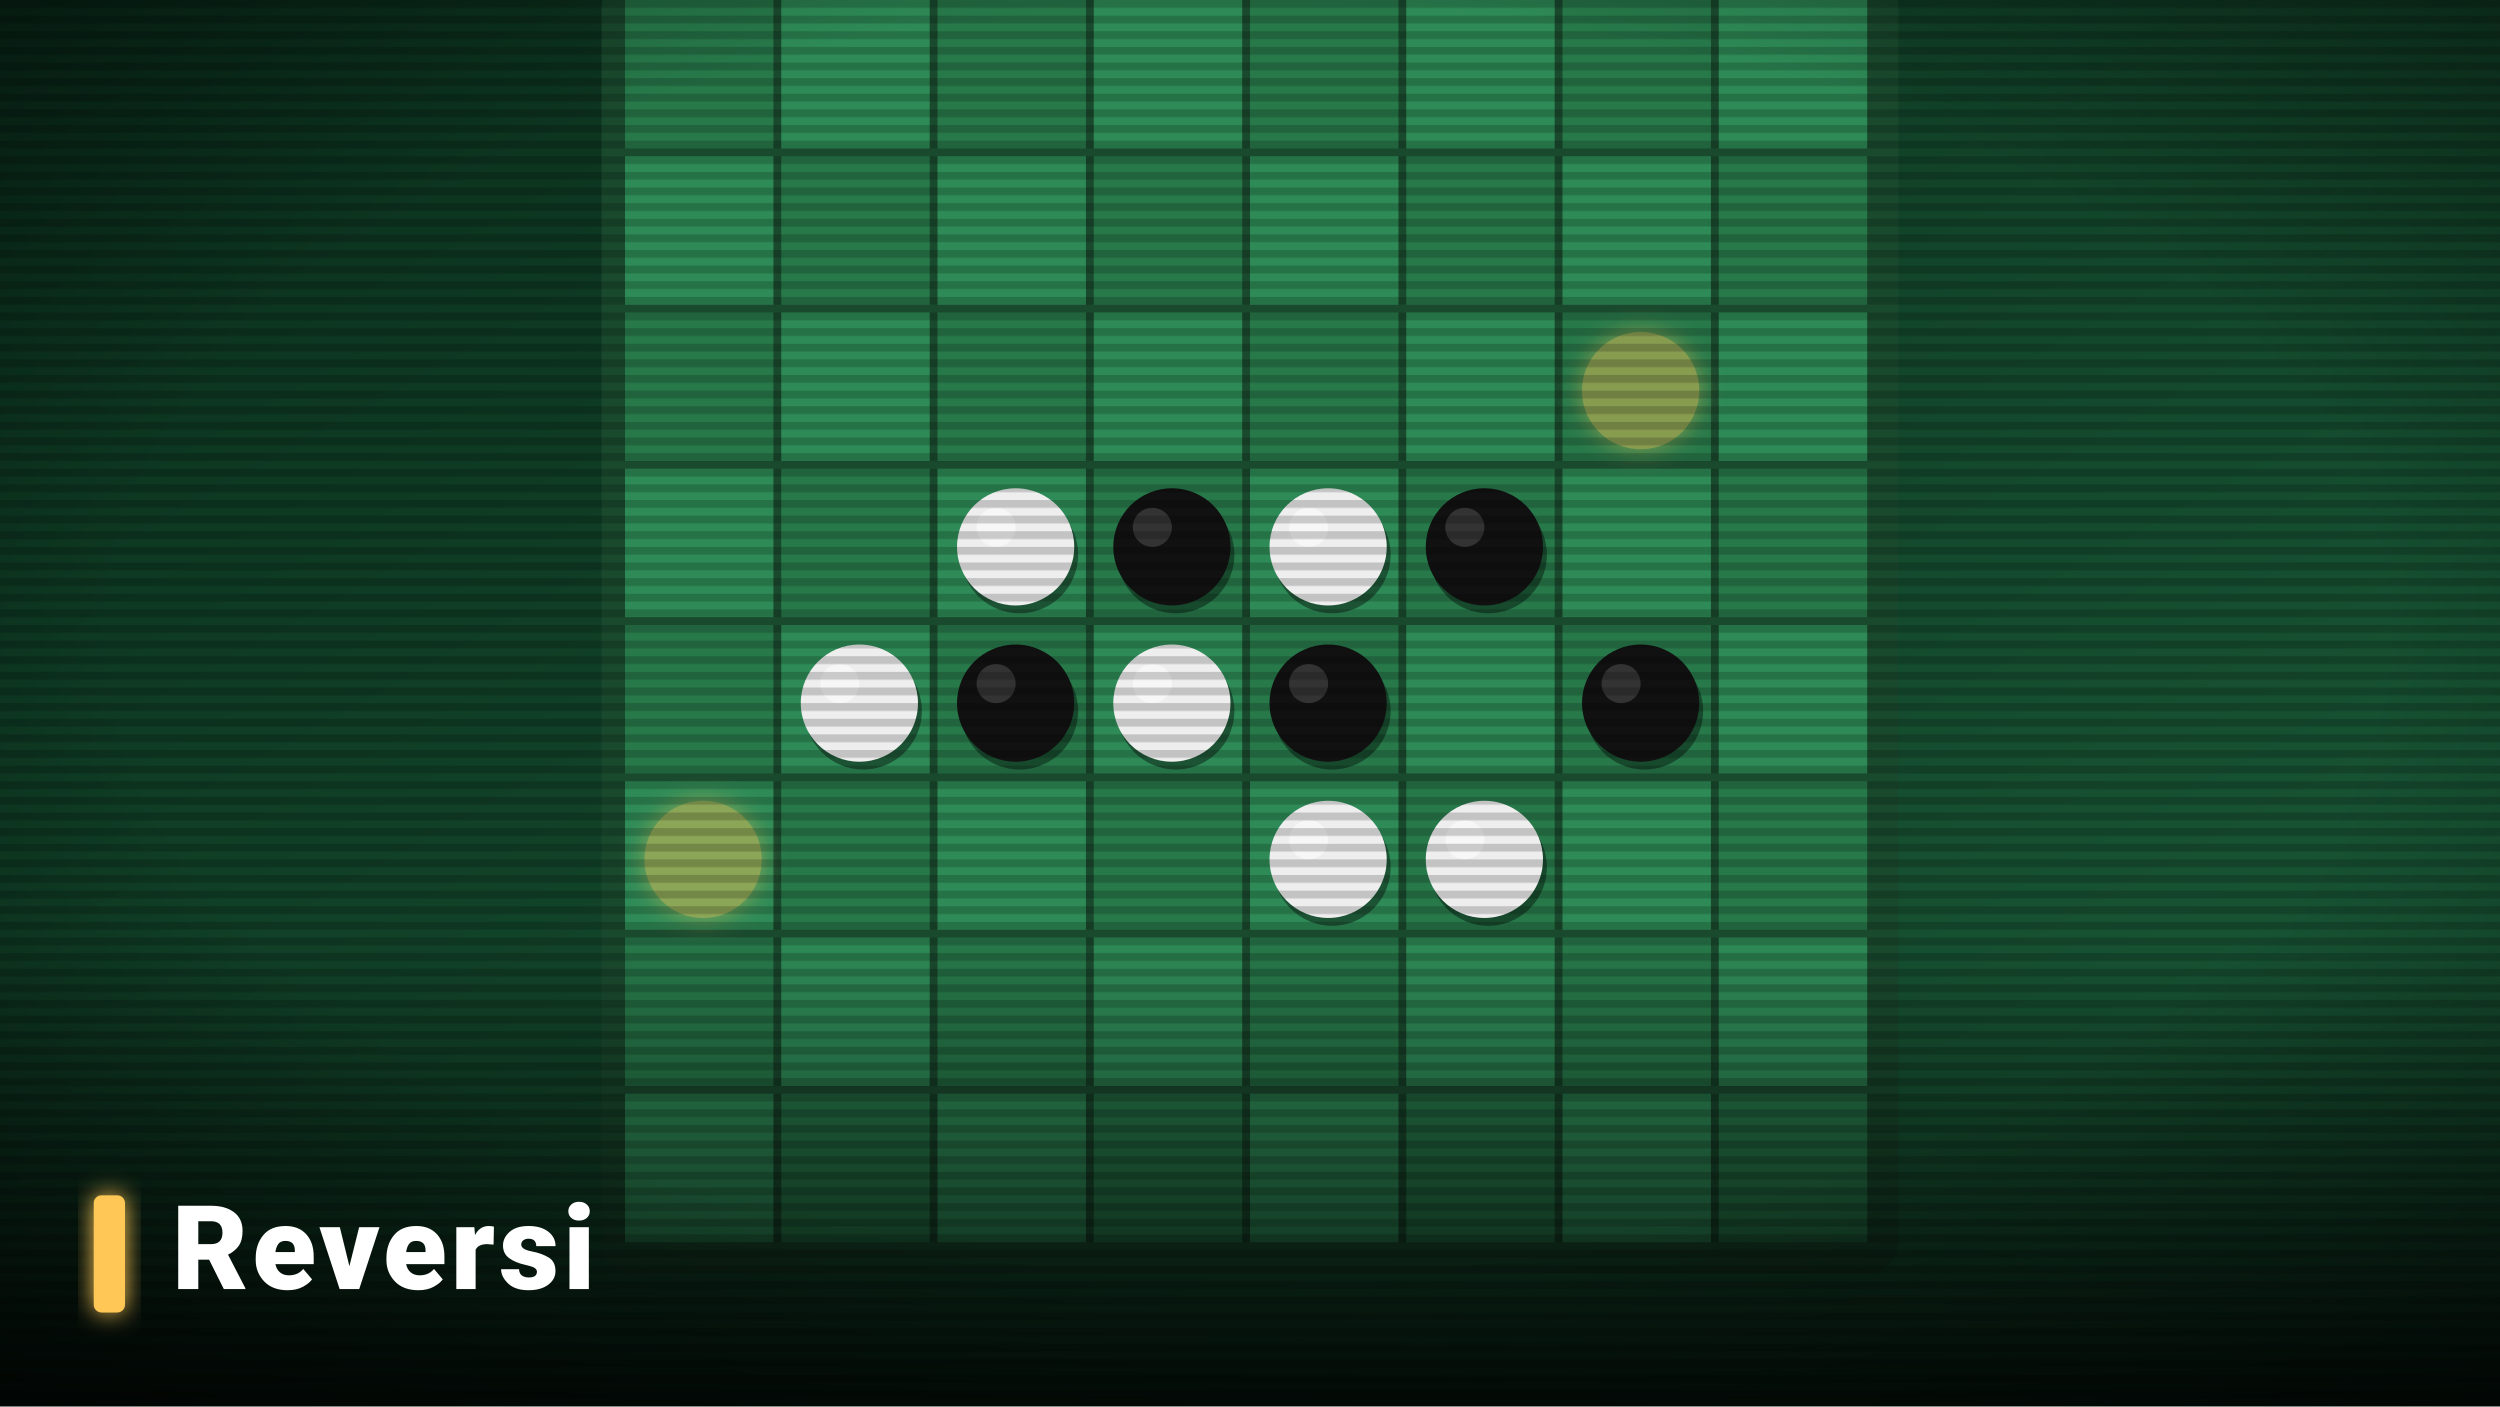
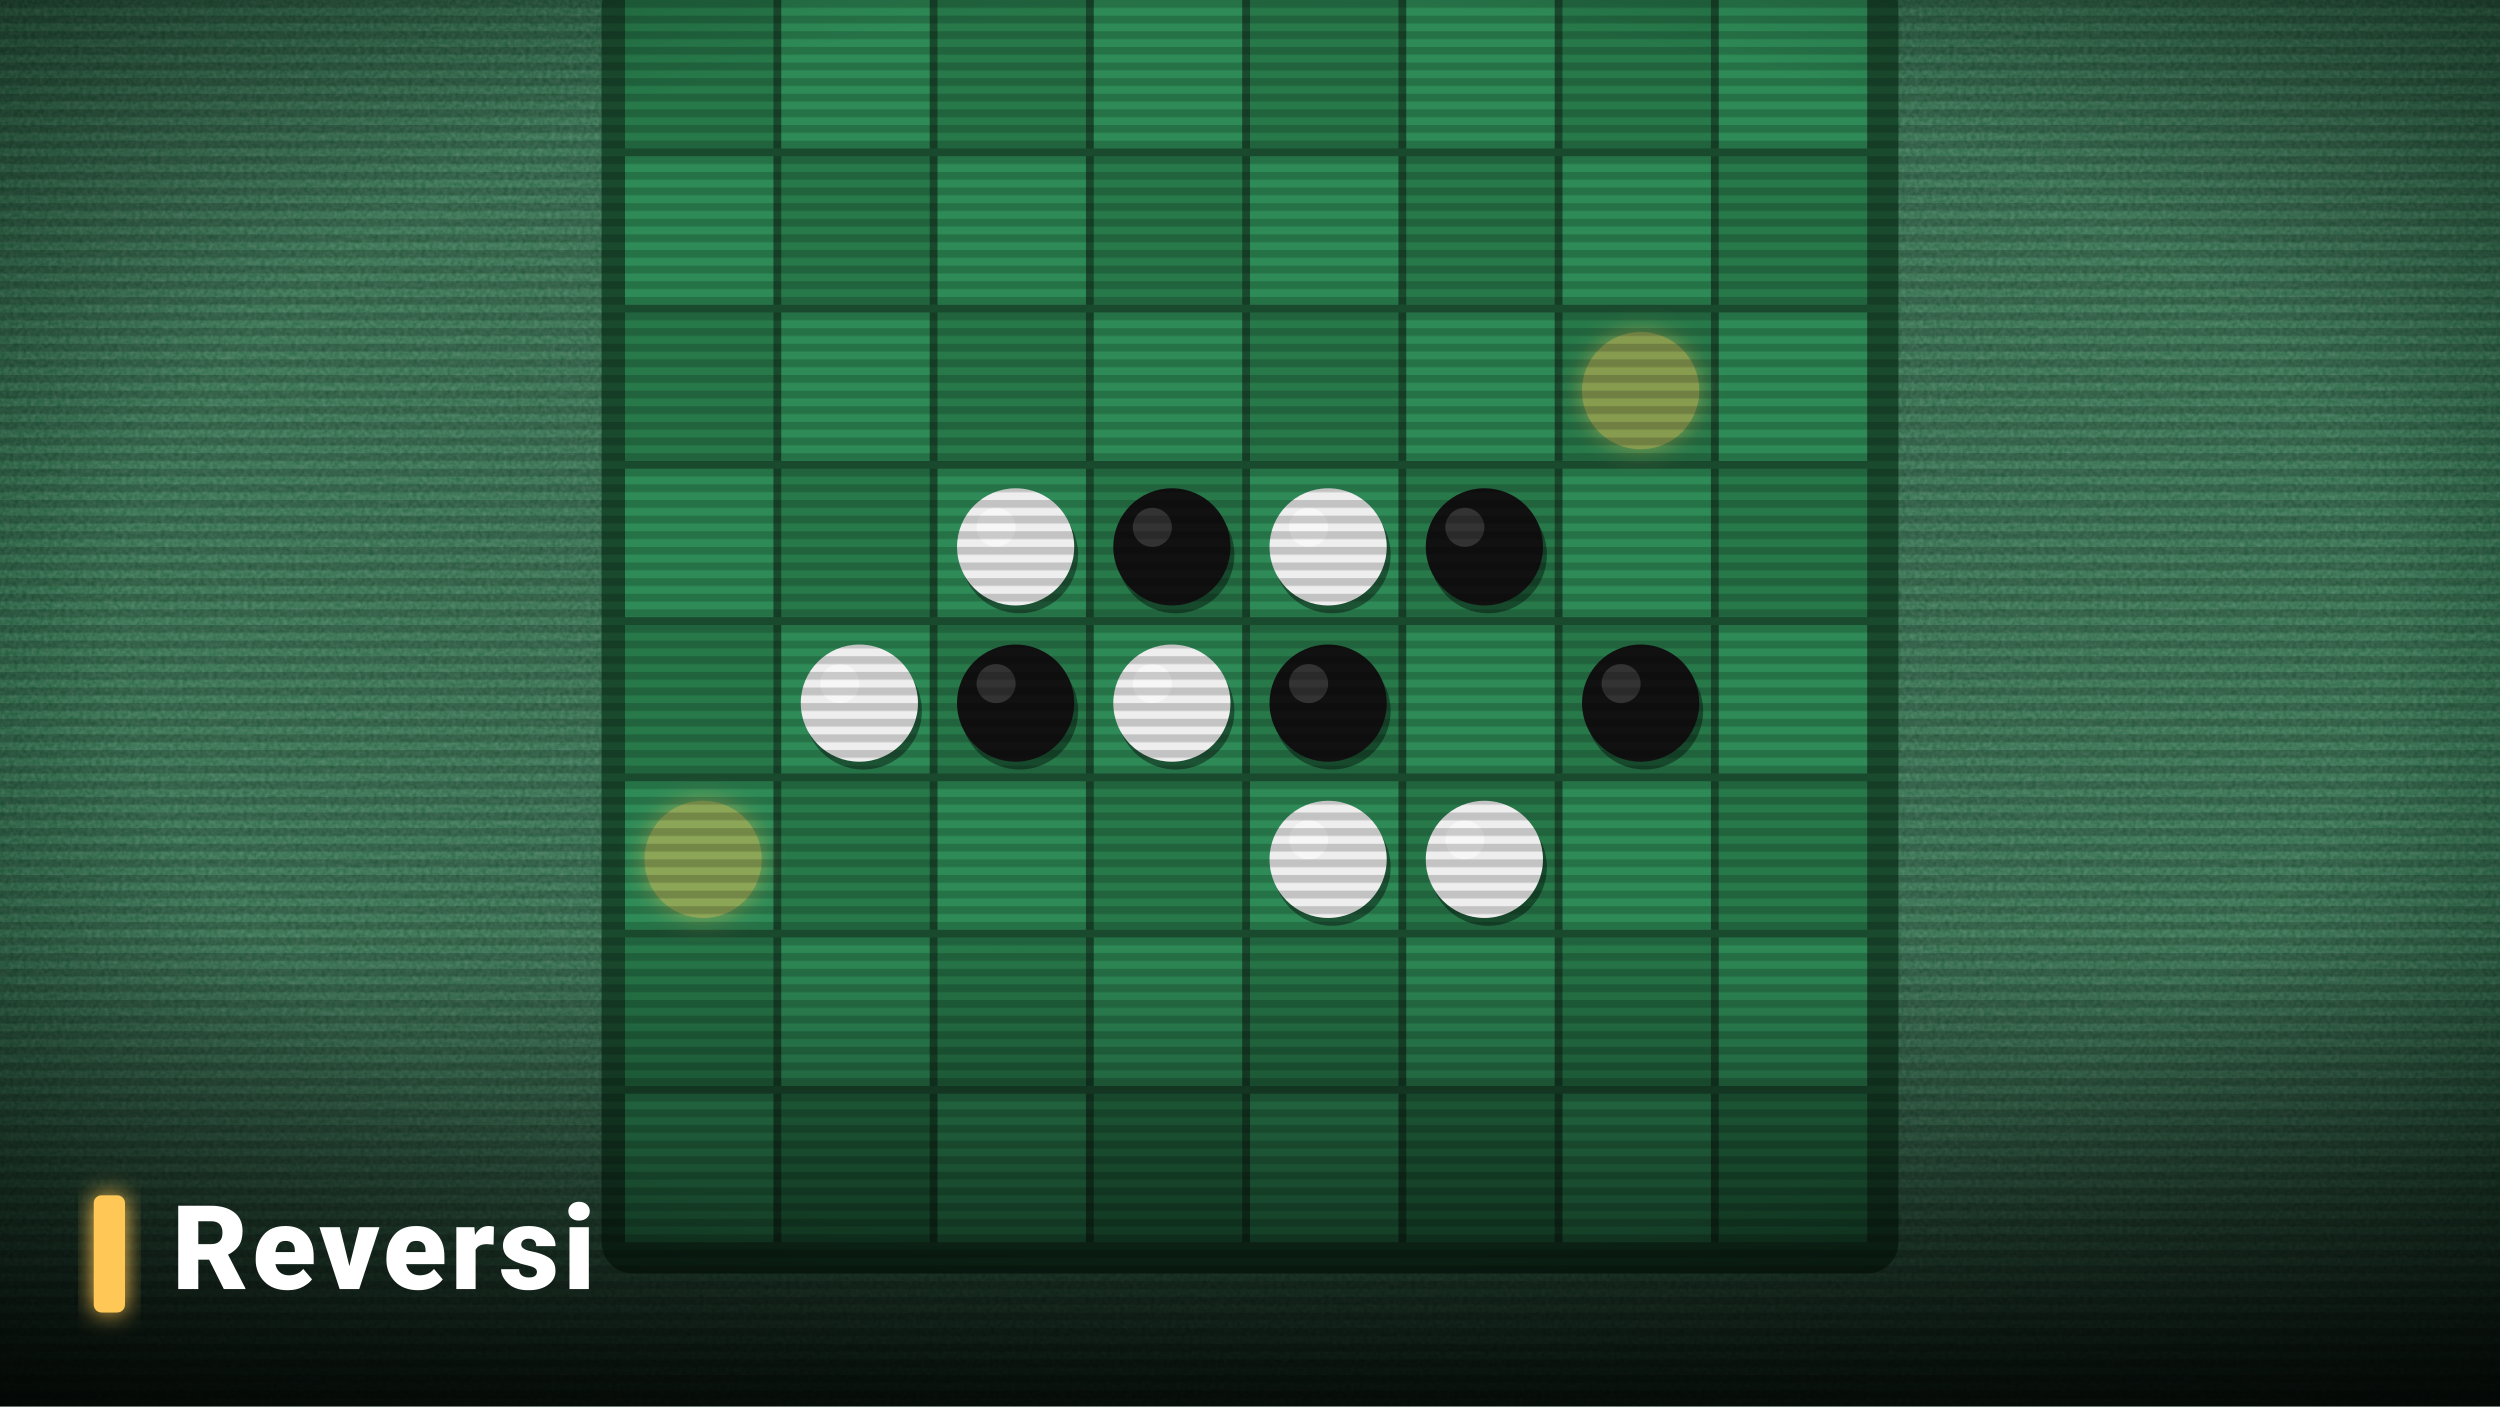
<svg xmlns="http://www.w3.org/2000/svg" viewBox="0 0 640 360" width="640" height="360" role="img" aria-label="Reversi">
  <defs>
    <linearGradient id="bg" x1="0" y1="0" x2="1" y2="1">
      <stop offset="0" stop-color="#0a2e1c" />
      <stop offset="1" stop-color="#1b5e3a" />
    </linearGradient>
    <linearGradient id="fade" x1="0" y1="0" x2="0" y2="1">
      <stop offset="0" stop-color="#000" stop-opacity="0" />
      <stop offset="1" stop-color="#000" stop-opacity=".85" />
    </linearGradient>
    <radialGradient id="vig" cx=".5" cy=".45" r=".75">
      <stop offset=".6" stop-color="#000" stop-opacity="0" />
      <stop offset="1" stop-color="#000" stop-opacity=".55" />
    </radialGradient>
    <pattern id="scan" width="4" height="4" patternUnits="userSpaceOnUse">
      <rect width="4" height="2" fill="#000" />
    </pattern>
+     <radialGradient id="neb" cx=".3" cy=".3" r=".9">
+       <stop offset="0" stop-color="#fff" stop-opacity=".06" />
+       <stop offset="1" stop-color="#000" stop-opacity=".35" />
+     </radialGradient>
+     <linearGradient id="skyg" x1="0" y1="0" x2="0" y2="1">
+       <stop offset="0" stop-color="#2f7bd0" />
+       <stop offset=".7" stop-color="#9fd8ff" />
+       <stop offset="1" stop-color="#d9f0ff" />
+     </linearGradient>
+     <linearGradient id="stoneg" x1="0" y1="0" x2="0" y2="1">
+       <stop offset="0" stop-color="#000" stop-opacity=".2" />
+       <stop offset="1" stop-color="#000" stop-opacity=".6" />
+     </linearGradient>
+     <linearGradient id="arcg" x1="0" y1="0" x2="0" y2="1">
+       <stop offset="0" stop-color="#000" stop-opacity="0" />
+       <stop offset=".4" stop-color="#000" stop-opacity=".35" />
+       <stop offset="1" stop-color="#000" stop-opacity=".7" />
+     </linearGradient>
+     <filter id="grainf" x="0" y="0" width="100%" height="100%">
+       <feTurbulence type="fractalNoise" baseFrequency=".9" numOctaves="2" stitchTiles="stitch" />
+       <feColorMatrix values="0 0 0 0 1  0 0 0 0 1  0 0 0 0 1  0 0 0 .5 0" />
+     </filter>
+     <pattern id="grain" width="160" height="160" patternUnits="userSpaceOnUse">
+       <rect width="160" height="160" filter="url(#grainf)" />
+     </pattern>
+     <filter id="blur30" x="-50%" y="-50%" width="200%" height="200%">
+       <feGaussianBlur stdDeviation="30" />
+     </filter>
+     <filter id="blur2">
+       <feGaussianBlur stdDeviation="2" />
+     </filter>
    <filter id="glow" x="-50%" y="-50%" width="200%" height="200%">
      <feGaussianBlur stdDeviation="3" result="b" />
      <feMerge>
        <feMergeNode in="b" />
        <feMergeNode in="SourceGraphic" />
      </feMerge>
    </filter>
    <filter id="soft" x="-50%" y="-50%" width="200%" height="200%">
      <feGaussianBlur stdDeviation="18" />
    </filter>
    <filter id="shadow" x="-20%" y="-20%" width="140%" height="140%">
      <feDropShadow dx="0" dy="6" stdDeviation="5" flood-color="#000" flood-opacity=".5" />
    </filter>
  </defs>
  <rect width="640" height="360" fill="url(#bg)" />
+   <rect width="640" height="360" fill="#1b5e3a" />
+   <rect x="0" y="0" width="640" height="360" fill="url(#grain)" rx="0" opacity="0.45" />
+   <ellipse cx="320.0" cy="180.0" rx="420" ry="260" fill="#fff" opacity="0.07" filter="url(#blur30)" />
  <rect x="154" y="-6" width="332" height="332" fill="#1a4a2e" rx="8" opacity="1" />
  <rect x="160" y="0" width="38" height="38" fill="#27794a" rx="0" opacity="1" />
  <rect x="160" y="40" width="38" height="38" fill="#2e8b57" rx="0" opacity="1" />
  <rect x="160" y="80" width="38" height="38" fill="#27794a" rx="0" opacity="1" />
  <rect x="160" y="120" width="38" height="38" fill="#2e8b57" rx="0" opacity="1" />
  <rect x="160" y="160" width="38" height="38" fill="#27794a" rx="0" opacity="1" />
  <rect x="160" y="200" width="38" height="38" fill="#2e8b57" rx="0" opacity="1" />
  <rect x="160" y="240" width="38" height="38" fill="#27794a" rx="0" opacity="1" />
  <rect x="160" y="280" width="38" height="38" fill="#2e8b57" rx="0" opacity="1" />
  <rect x="200" y="0" width="38" height="38" fill="#2e8b57" rx="0" opacity="1" />
  <rect x="200" y="40" width="38" height="38" fill="#27794a" rx="0" opacity="1" />
  <rect x="200" y="80" width="38" height="38" fill="#2e8b57" rx="0" opacity="1" />
  <rect x="200" y="120" width="38" height="38" fill="#27794a" rx="0" opacity="1" />
  <rect x="200" y="160" width="38" height="38" fill="#2e8b57" rx="0" opacity="1" />
  <rect x="200" y="200" width="38" height="38" fill="#27794a" rx="0" opacity="1" />
  <rect x="200" y="240" width="38" height="38" fill="#2e8b57" rx="0" opacity="1" />
  <rect x="200" y="280" width="38" height="38" fill="#27794a" rx="0" opacity="1" />
  <rect x="240" y="0" width="38" height="38" fill="#27794a" rx="0" opacity="1" />
  <rect x="240" y="40" width="38" height="38" fill="#2e8b57" rx="0" opacity="1" />
  <rect x="240" y="80" width="38" height="38" fill="#27794a" rx="0" opacity="1" />
  <rect x="240" y="120" width="38" height="38" fill="#2e8b57" rx="0" opacity="1" />
  <rect x="240" y="160" width="38" height="38" fill="#27794a" rx="0" opacity="1" />
  <rect x="240" y="200" width="38" height="38" fill="#2e8b57" rx="0" opacity="1" />
  <rect x="240" y="240" width="38" height="38" fill="#27794a" rx="0" opacity="1" />
  <rect x="240" y="280" width="38" height="38" fill="#2e8b57" rx="0" opacity="1" />
  <rect x="280" y="0" width="38" height="38" fill="#2e8b57" rx="0" opacity="1" />
  <rect x="280" y="40" width="38" height="38" fill="#27794a" rx="0" opacity="1" />
  <rect x="280" y="80" width="38" height="38" fill="#2e8b57" rx="0" opacity="1" />
  <rect x="280" y="120" width="38" height="38" fill="#27794a" rx="0" opacity="1" />
  <rect x="280" y="160" width="38" height="38" fill="#2e8b57" rx="0" opacity="1" />
  <rect x="280" y="200" width="38" height="38" fill="#27794a" rx="0" opacity="1" />
  <rect x="280" y="240" width="38" height="38" fill="#2e8b57" rx="0" opacity="1" />
  <rect x="280" y="280" width="38" height="38" fill="#27794a" rx="0" opacity="1" />
  <rect x="320" y="0" width="38" height="38" fill="#27794a" rx="0" opacity="1" />
  <rect x="320" y="40" width="38" height="38" fill="#2e8b57" rx="0" opacity="1" />
  <rect x="320" y="80" width="38" height="38" fill="#27794a" rx="0" opacity="1" />
  <rect x="320" y="120" width="38" height="38" fill="#2e8b57" rx="0" opacity="1" />
  <rect x="320" y="160" width="38" height="38" fill="#27794a" rx="0" opacity="1" />
  <rect x="320" y="200" width="38" height="38" fill="#2e8b57" rx="0" opacity="1" />
  <rect x="320" y="240" width="38" height="38" fill="#27794a" rx="0" opacity="1" />
  <rect x="320" y="280" width="38" height="38" fill="#2e8b57" rx="0" opacity="1" />
  <rect x="360" y="0" width="38" height="38" fill="#2e8b57" rx="0" opacity="1" />
  <rect x="360" y="40" width="38" height="38" fill="#27794a" rx="0" opacity="1" />
  <rect x="360" y="80" width="38" height="38" fill="#2e8b57" rx="0" opacity="1" />
  <rect x="360" y="120" width="38" height="38" fill="#27794a" rx="0" opacity="1" />
  <rect x="360" y="160" width="38" height="38" fill="#2e8b57" rx="0" opacity="1" />
  <rect x="360" y="200" width="38" height="38" fill="#27794a" rx="0" opacity="1" />
  <rect x="360" y="240" width="38" height="38" fill="#2e8b57" rx="0" opacity="1" />
  <rect x="360" y="280" width="38" height="38" fill="#27794a" rx="0" opacity="1" />
  <rect x="400" y="0" width="38" height="38" fill="#27794a" rx="0" opacity="1" />
  <rect x="400" y="40" width="38" height="38" fill="#2e8b57" rx="0" opacity="1" />
  <rect x="400" y="80" width="38" height="38" fill="#27794a" rx="0" opacity="1" />
  <rect x="400" y="120" width="38" height="38" fill="#2e8b57" rx="0" opacity="1" />
  <rect x="400" y="160" width="38" height="38" fill="#27794a" rx="0" opacity="1" />
  <rect x="400" y="200" width="38" height="38" fill="#2e8b57" rx="0" opacity="1" />
  <rect x="400" y="240" width="38" height="38" fill="#27794a" rx="0" opacity="1" />
  <rect x="400" y="280" width="38" height="38" fill="#2e8b57" rx="0" opacity="1" />
  <rect x="440" y="0" width="38" height="38" fill="#2e8b57" rx="0" opacity="1" />
  <rect x="440" y="40" width="38" height="38" fill="#27794a" rx="0" opacity="1" />
  <rect x="440" y="80" width="38" height="38" fill="#2e8b57" rx="0" opacity="1" />
  <rect x="440" y="120" width="38" height="38" fill="#27794a" rx="0" opacity="1" />
  <rect x="440" y="160" width="38" height="38" fill="#2e8b57" rx="0" opacity="1" />
  <rect x="440" y="200" width="38" height="38" fill="#27794a" rx="0" opacity="1" />
  <rect x="440" y="240" width="38" height="38" fill="#2e8b57" rx="0" opacity="1" />
  <rect x="440" y="280" width="38" height="38" fill="#27794a" rx="0" opacity="1" />
  <circle cx="301" cy="142" r="15" fill="#000" opacity="0.4" />
  <circle cx="300" cy="140" r="15" fill="#111" opacity="1" />
  <circle cx="295" cy="135" r="5" fill="#555" opacity="0.5" />
  <circle cx="341" cy="142" r="15" fill="#000" opacity="0.4" />
  <circle cx="340" cy="140" r="15" fill="#eee" opacity="1" />
  <circle cx="335" cy="135" r="5" fill="#fff" opacity="0.5" />
  <circle cx="301" cy="182" r="15" fill="#000" opacity="0.4" />
  <circle cx="300" cy="180" r="15" fill="#eee" opacity="1" />
  <circle cx="295" cy="175" r="5" fill="#fff" opacity="0.5" />
  <circle cx="341" cy="182" r="15" fill="#000" opacity="0.4" />
  <circle cx="340" cy="180" r="15" fill="#111" opacity="1" />
  <circle cx="335" cy="175" r="5" fill="#555" opacity="0.5" />
  <circle cx="261" cy="182" r="15" fill="#000" opacity="0.4" />
  <circle cx="260" cy="180" r="15" fill="#111" opacity="1" />
  <circle cx="255" cy="175" r="5" fill="#555" opacity="0.5" />
  <circle cx="381" cy="142" r="15" fill="#000" opacity="0.4" />
  <circle cx="380" cy="140" r="15" fill="#111" opacity="1" />
  <circle cx="375" cy="135" r="5" fill="#555" opacity="0.5" />
  <circle cx="341" cy="222" r="15" fill="#000" opacity="0.4" />
  <circle cx="340" cy="220" r="15" fill="#eee" opacity="1" />
  <circle cx="335" cy="215" r="5" fill="#fff" opacity="0.5" />
  <circle cx="381" cy="222" r="15" fill="#000" opacity="0.4" />
  <circle cx="380" cy="220" r="15" fill="#eee" opacity="1" />
  <circle cx="375" cy="215" r="5" fill="#fff" opacity="0.5" />
  <circle cx="261" cy="142" r="15" fill="#000" opacity="0.4" />
  <circle cx="260" cy="140" r="15" fill="#eee" opacity="1" />
  <circle cx="255" cy="135" r="5" fill="#fff" opacity="0.5" />
  <circle cx="221" cy="182" r="15" fill="#000" opacity="0.4" />
  <circle cx="220" cy="180" r="15" fill="#eee" opacity="1" />
  <circle cx="215" cy="175" r="5" fill="#fff" opacity="0.5" />
  <circle cx="421" cy="182" r="15" fill="#000" opacity="0.4" />
  <circle cx="420" cy="180" r="15" fill="#111" opacity="1" />
  <circle cx="415" cy="175" r="5" fill="#555" opacity="0.5" />
  <circle cx="420" cy="100" r="15" fill="#ffc857" opacity="0.45" filter="url(#glow)" />
  <circle cx="180" cy="220" r="15" fill="#ffc857" opacity="0.45" filter="url(#glow)" />
  <rect width="640" height="360" fill="url(#scan)" opacity=".18" />
  <rect width="640" height="360" fill="url(#vig)" />
  <rect x="0" y="240" width="640" height="120" fill="url(#fade)" />
  <rect x="24" y="306" width="8" height="30" fill="#ffc857" rx="2" filter="url(#glow)" />
  <text x="44" y="330" font-family="ui-sans-serif,system-ui,Segoe UI,Roboto,Helvetica,Arial" font-size="30" font-weight="800" fill="#fff" letter-spacing="1">Reversi</text>
</svg>
